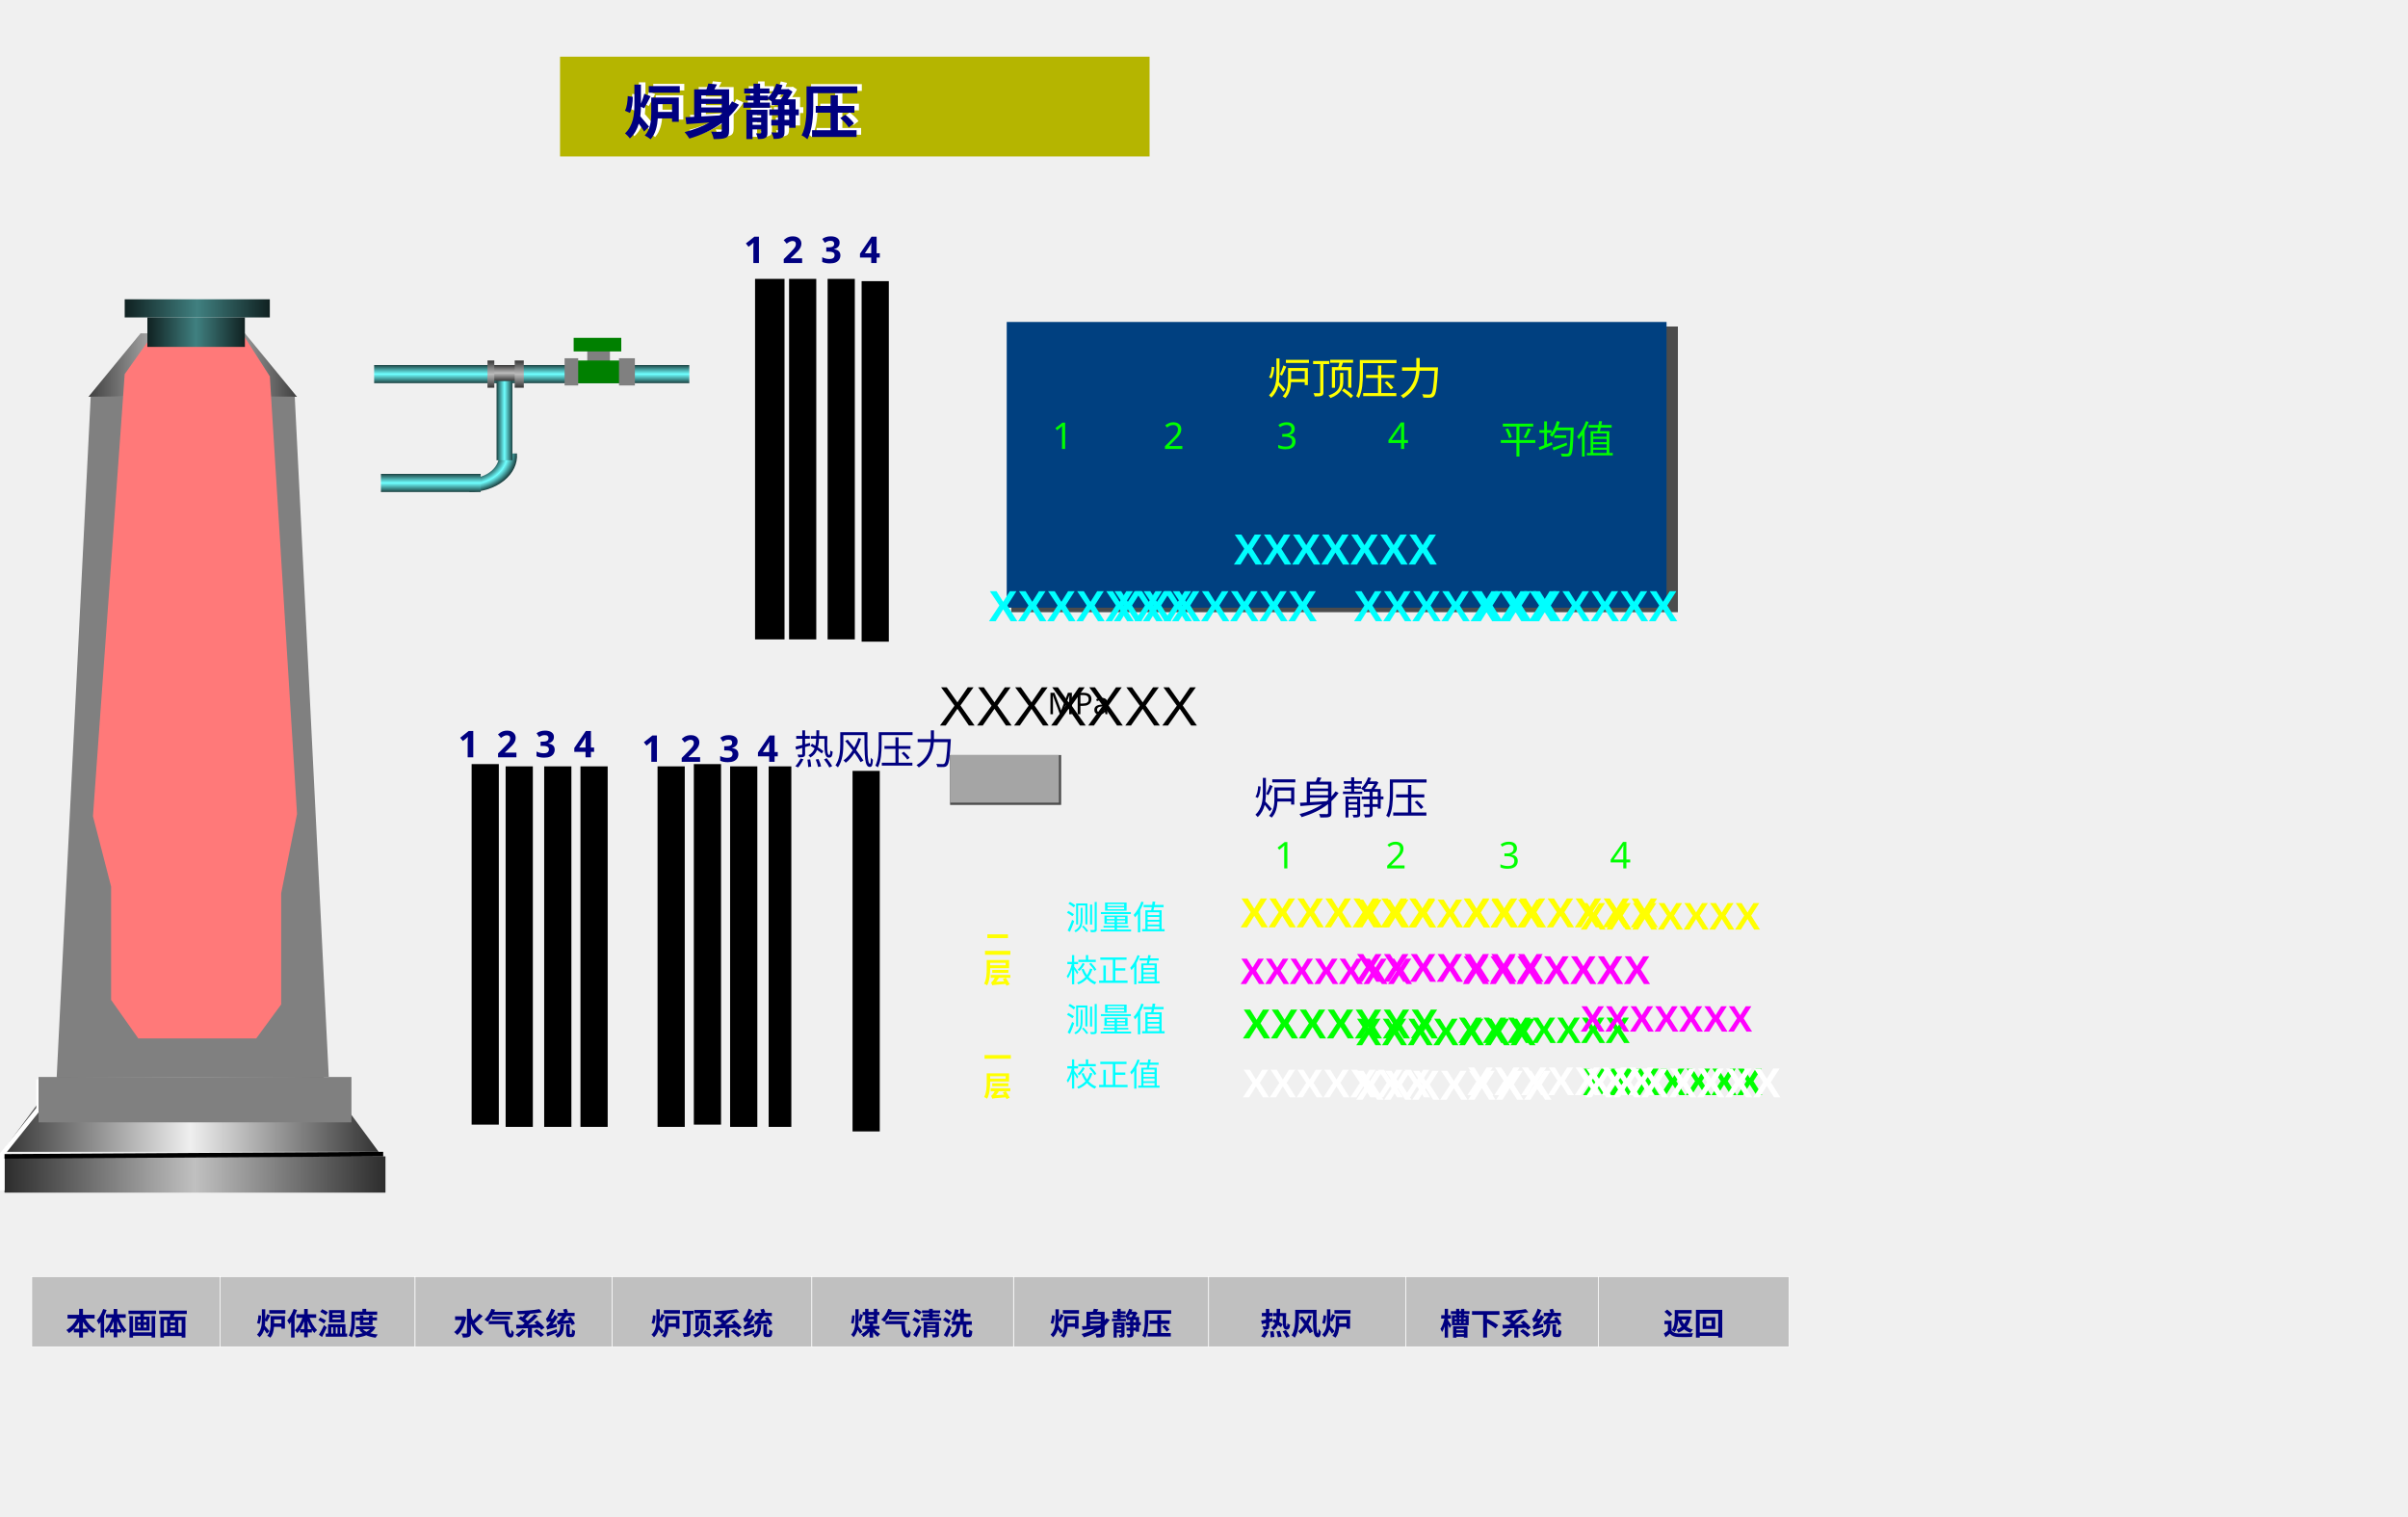
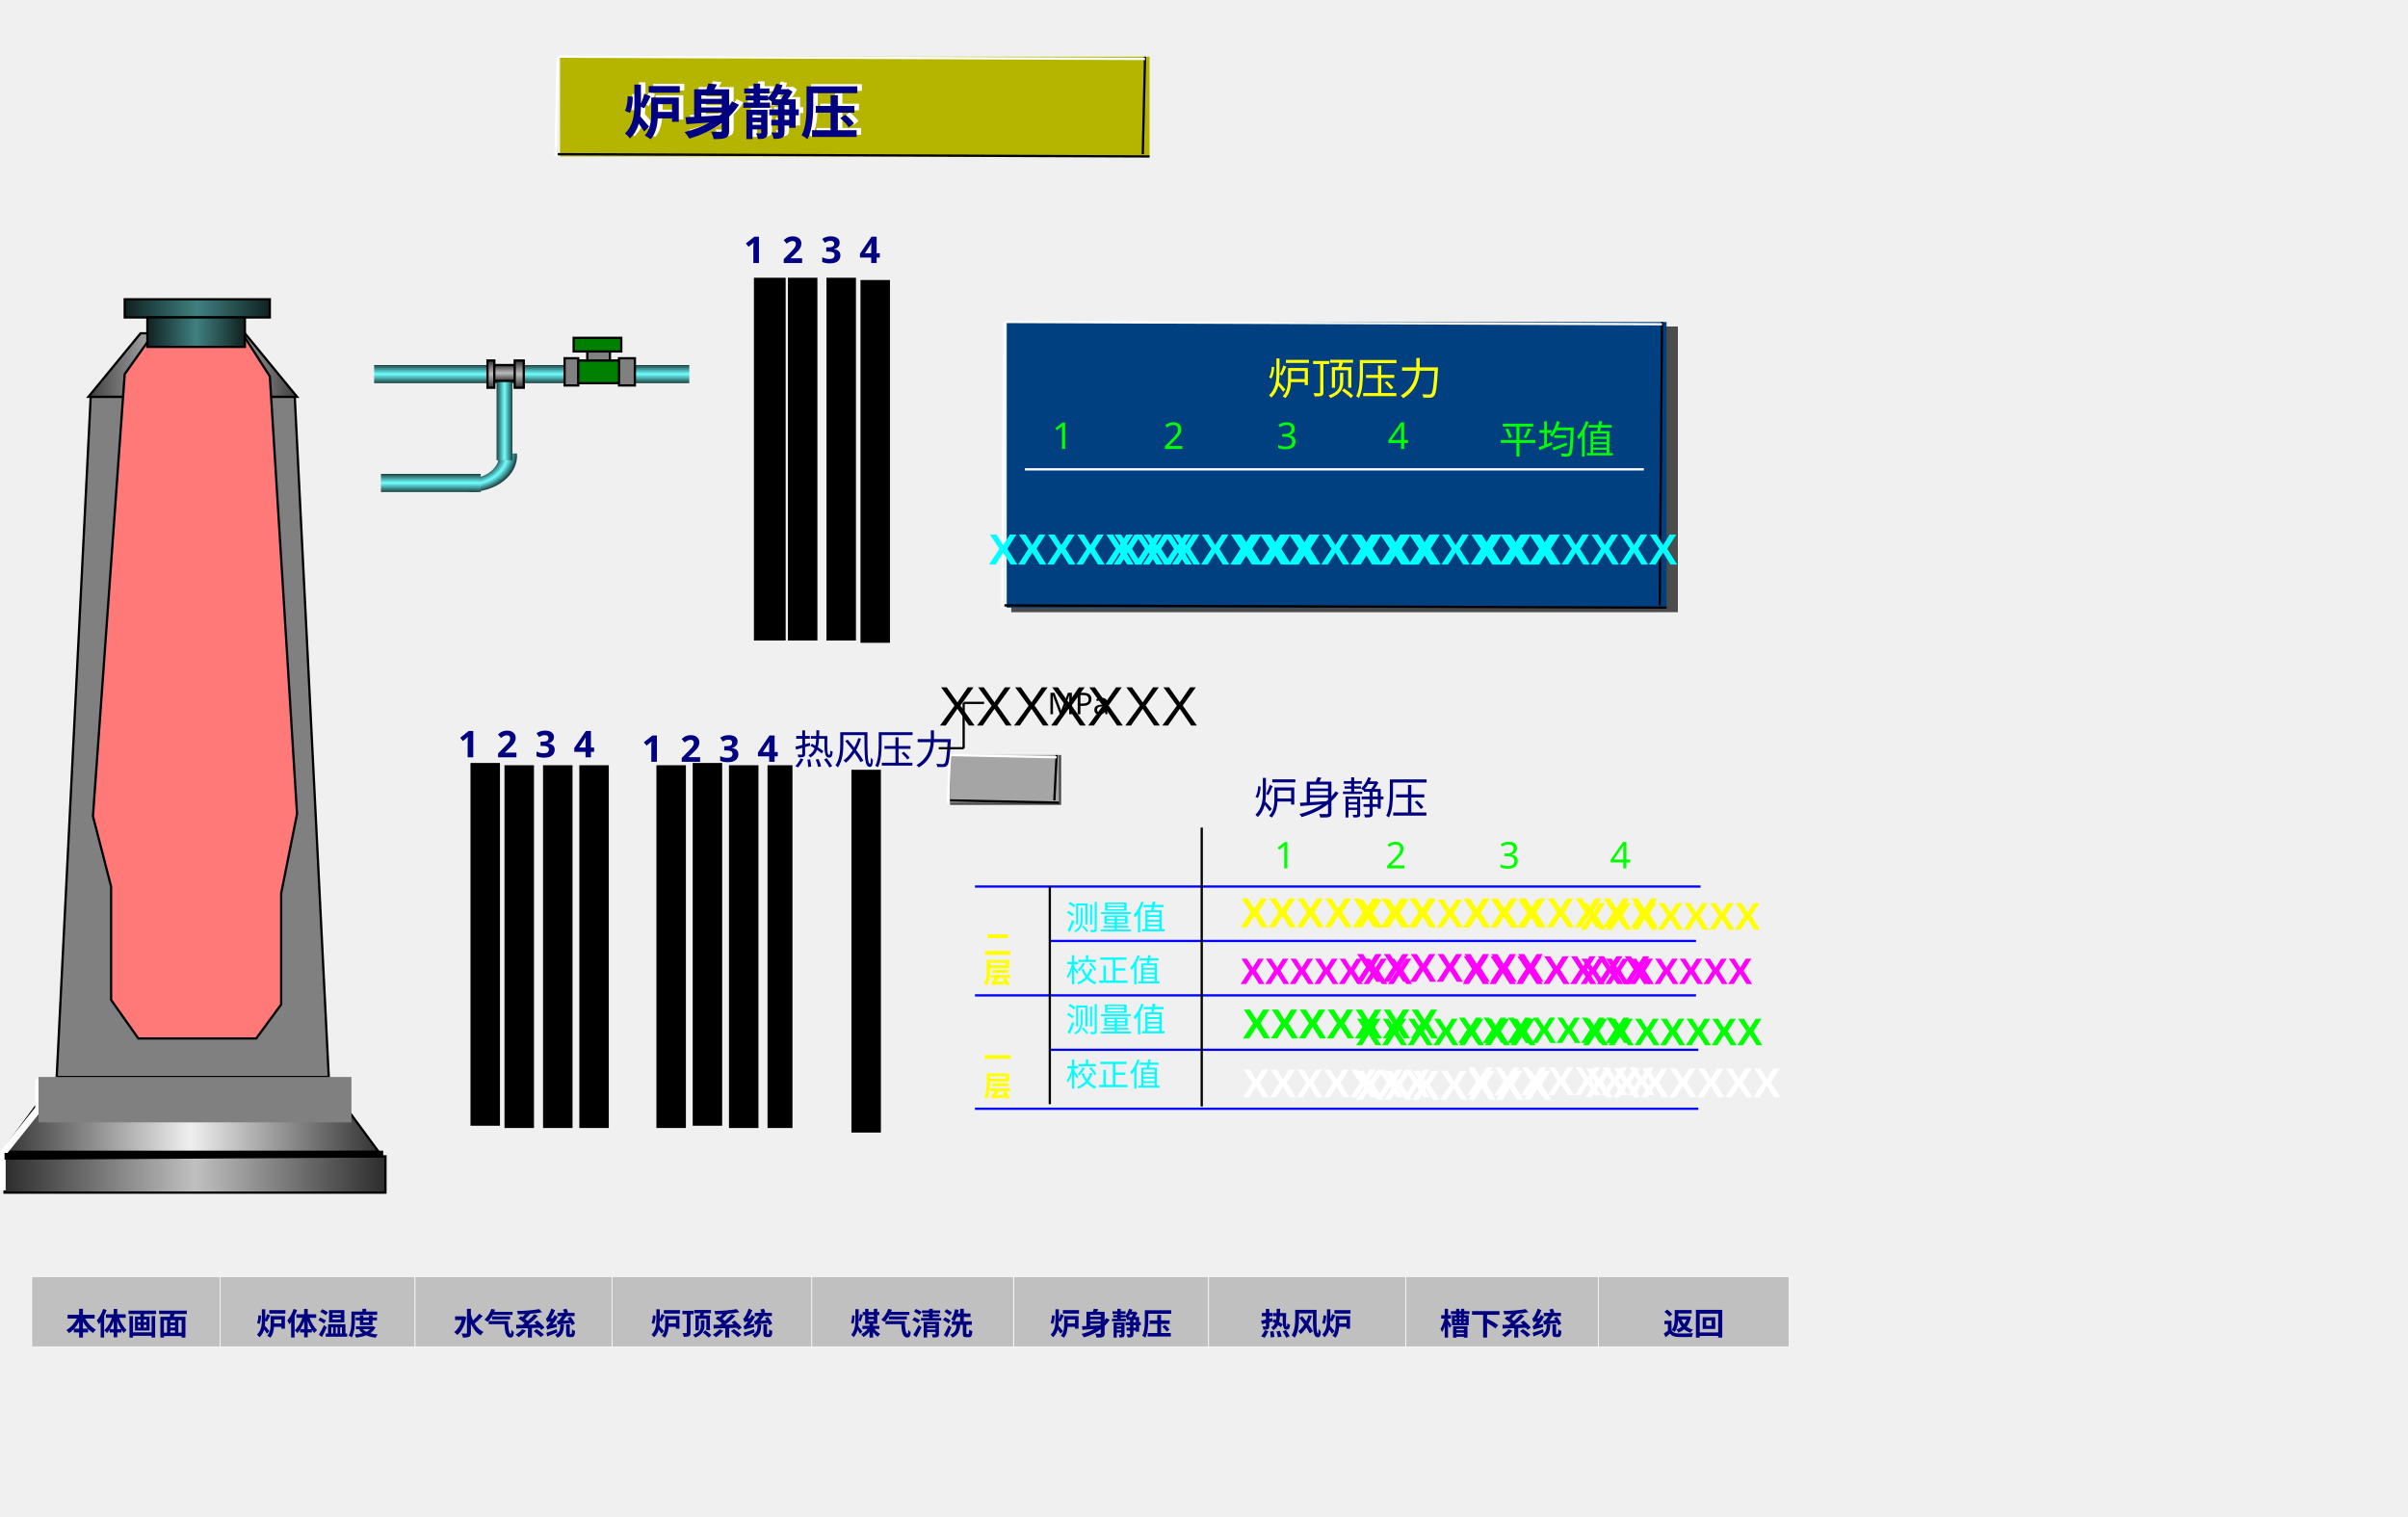
<svg xmlns="http://www.w3.org/2000/svg" xmlns:xlink="http://www.w3.org/1999/xlink" version="1.1" style="background-color:#7DB6C1" width="1062" height="669" viewbox="0 0 1062 669">
  <defs>
    <radialGradient cx="0%" cy="0%" fx="0%" fy="0%" r="100%" id="rpgradient1">
      <stop offset="0.6" stop-color="#1C4242" stop-opacity="1" />
      <stop offset="0.8" stop-color="#6FFFFF" stop-opacity="1" />
      <stop offset="1" stop-color="#1C4242" stop-opacity="1" />
    </radialGradient>
    <radialGradient cx="100%" cy="100%" fx="100%" fy="100%" r="100%" id="rpgradient5_0">
      <stop offset="0.6" stop-color="#424242" stop-opacity="1" />
      <stop offset="0.8" stop-color="#FFFFFF" stop-opacity="1" />
      <stop offset="1" stop-color="#424242" stop-opacity="1" />
    </radialGradient>
    <linearGradient x1="0%" y1="50%" x2="100%" y2="50%" id="lgradient5_1">
      <stop offset="0" stop-color="#333333" stop-opacity="1" />
      <stop offset="0.5" stop-color="#EFEFEF" stop-opacity="1" />
      <stop offset="1" stop-color="#333333" stop-opacity="1" />
    </linearGradient>
    <linearGradient x1="0%" y1="50%" x2="100%" y2="50%" id="lgradient5_3">
      <stop offset="0" stop-color="#404040" stop-opacity="1" />
      <stop offset="0.5" stop-color="#EAEAEA" stop-opacity="1" />
      <stop offset="1" stop-color="#404040" stop-opacity="1" />
    </linearGradient>
    <linearGradient x1="0%" y1="50%" x2="100%" y2="50%" id="lgradient5_4">
      <stop offset="0" stop-color="#2D2D2D" stop-opacity="1" />
      <stop offset="0.5" stop-color="#C0C0C0" stop-opacity="1" />
      <stop offset="1" stop-color="#2D2D2D" stop-opacity="1" />
    </linearGradient>
    <linearGradient x1="0%" y1="50%" x2="100%" y2="50%" id="lgradient5_5">
      <stop offset="0" stop-color="#102121" stop-opacity="1" />
      <stop offset="0.5" stop-color="#408080" stop-opacity="1" />
      <stop offset="1" stop-color="#102121" stop-opacity="1" />
    </linearGradient>
    <linearGradient x1="0%" y1="50%" x2="100%" y2="50%" id="lgradient5_7">
      <stop offset="0" stop-color="#102121" stop-opacity="1" />
      <stop offset="0.5" stop-color="#408080" stop-opacity="1" />
      <stop offset="1" stop-color="#102121" stop-opacity="1" />
    </linearGradient>
    <linearGradient x1="50%" y1="0%" x2="50%" y2="100%" id="lgradient60">
      <stop offset="0" stop-color="#1C4242" stop-opacity="1" />
      <stop offset="0.5" stop-color="#6FFFFF" stop-opacity="1" />
      <stop offset="1" stop-color="#1C4242" stop-opacity="1" />
    </linearGradient>
    <linearGradient x1="0%" y1="50%" x2="100%" y2="50%" id="lgradient62">
      <stop offset="0" stop-color="#1C4242" stop-opacity="1" />
      <stop offset="0.5" stop-color="#6FFFFF" stop-opacity="1" />
      <stop offset="1" stop-color="#1C4242" stop-opacity="1" />
    </linearGradient>
    <linearGradient x1="50%" y1="0%" x2="50%" y2="100%" id="lgradient63">
      <stop offset="0" stop-color="#1C4242" stop-opacity="1" />
      <stop offset="0.5" stop-color="#6FFFFF" stop-opacity="1" />
      <stop offset="1" stop-color="#1C4242" stop-opacity="1" />
    </linearGradient>
    <linearGradient x1="50%" y1="0%" x2="50%" y2="100%" id="lgradient64_0">
      <stop offset="0" stop-color="#373737" stop-opacity="1" />
      <stop offset="0.5" stop-color="#BCBCBC" stop-opacity="1" />
      <stop offset="1" stop-color="#373737" stop-opacity="1" />
    </linearGradient>
    <linearGradient x1="50%" y1="0%" x2="50%" y2="100%" id="lgradient64_1">
      <stop offset="0" stop-color="#353535" stop-opacity="1" />
      <stop offset="0.5" stop-color="#BCBCBC" stop-opacity="1" />
      <stop offset="1" stop-color="#353535" stop-opacity="1" />
    </linearGradient>
    <linearGradient x1="50%" y1="0%" x2="50%" y2="100%" id="lgradient64_2">
      <stop offset="0" stop-color="#363636" stop-opacity="1" />
      <stop offset="0.5" stop-color="#BCBCBC" stop-opacity="1" />
      <stop offset="1" stop-color="#363636" stop-opacity="1" />
    </linearGradient>
  </defs>
-   <path shape-type="roundpipe" d="M 207,217 A 21,16 0 0,0 228,200 L 220,200 A 13,10 0 0,1 207,211 z" fill="url(#rpgradient1)" stroke-width="0" />
-   <g shape-type="group">
-     <rect shape-type="rectangle" x="247" y="25" width="260" height="44" fill="#B5B500" stroke-width="0" />
-     <line shape-type="limitline" x1="505" y1="25" x2="504" y2="68" fill="#B5B500" stroke="#000000" stroke-width="0" />
-     <line shape-type="limitline" x1="246" y1="68" x2="507" y2="69" fill="#B5B500" stroke="#000000" stroke-width="0" />
-     <line shape-type="limitline" x1="246" y1="25" x2="505" y2="26" fill="#B5B500" stroke="#FFFFFF" stroke-width="0" />
-     <line shape-type="limitline" x1="246" y1="25" x2="245" y2="69" fill="#B5B500" stroke="#FFFFFF" stroke-width="0" />
+   <path shape-type="roundpipe" d="M 207,217 A 21,16 0 0,0 228,200 L 220,200 A 13,10 0 0,1 207,211 z" fill="url(#rpgradient1)" stroke-width="1.00" />
+   <g shape-type="group">
+     <rect shape-type="rectangle" x="247" y="25" width="260" height="44" fill="#B5B500" stroke-width="1.00" />
+     <line shape-type="limitline" x1="505" y1="25" x2="504" y2="68" fill="#B5B500" stroke="#000000" stroke-width="1.00" />
+     <line shape-type="limitline" x1="246" y1="68" x2="507" y2="69" fill="#B5B500" stroke="#000000" stroke-width="1.00" />
+     <line shape-type="limitline" x1="246" y1="25" x2="505" y2="26" fill="#B5B500" stroke="#FFFFFF" stroke-width="1.00" />
+     <line shape-type="limitline" x1="246" y1="25" x2="245" y2="69" fill="#B5B500" stroke="#FFFFFF" stroke-width="1.00" />
  </g>
  <text font-family="楷体_GB2312" text-anchor="start" fill="#FFFFFF" shape-type="text" id="" font-size="26" font-weight="bold" x="277" y="58">炉身静压</text>
-   <rect shape-type="rectangle" x="446" y="144" width="294" height="126" fill="#4C4C4C" stroke-width="0" />
-   <g shape-type="group">
-     <path shape-type="roundpipe" d="M 52,471 A 26,26 0 0,0 26,498 L 36,498 A 16,16 0 0,1 52,481 z" fill="url(#rpgradient5_0)" stroke-width="0" />
-     <polygon shape-type="trapezium" points="167,508 1,508 29,470 139,470 167,508" fill="url(#lgradient5_1)" stroke="#000000" stroke-width="0" />
-     <polygon shape-type="trapezium" points="145,475 25,475 40,175 130,175 145,475" fill="#808080" stroke="#000000" stroke-width="0" />
-     <polygon shape-type="trapezium" points="131,175 39,175 62,147 108,147 131,175" fill="url(#lgradient5_3)" stroke="#000000" stroke-width="0" />
-     <rect shape-type="rectangle" x="2" y="510" width="168" height="16" fill="url(#lgradient5_4)" stroke="#000000" stroke-width="0" />
-     <rect shape-type="rectangle" x="55" y="132" width="64" height="8" fill="url(#lgradient5_5)" stroke="#000000" stroke-width="0" />
+   <rect shape-type="rectangle" x="446" y="144" width="294" height="126" fill="#4C4C4C" stroke-width="1.00" />
+   <g shape-type="group">
+     <path shape-type="roundpipe" d="M 52,471 A 26,26 0 0,0 26,498 L 36,498 A 16,16 0 0,1 52,481 z" fill="url(#rpgradient5_0)" stroke-width="1.00" />
+     <polygon shape-type="trapezium" points="167,508 1,508 29,470 139,470 167,508" fill="url(#lgradient5_1)" stroke="#000000" stroke-width="1.00" />
+     <polygon shape-type="trapezium" points="145,475 25,475 40,175 130,175 145,475" fill="#808080" stroke="#000000" stroke-width="1.00" />
+     <polygon shape-type="trapezium" points="131,175 39,175 62,147 108,147 131,175" fill="url(#lgradient5_3)" stroke="#000000" stroke-width="1.00" />
+     <rect shape-type="rectangle" x="2" y="510" width="168" height="16" fill="url(#lgradient5_4)" stroke="#000000" stroke-width="1.00" />
+     <rect shape-type="rectangle" x="55" y="132" width="64" height="8" fill="url(#lgradient5_5)" stroke="#000000" stroke-width="1.00" />
    <g shape-type="group">
-       <polygon shape-type="polygon" points="102,141 103,141 119,166 131,359 124,394 124,443 113,458 61,458 49,441 49,391 41,360 55,165 72,141" fill="#FF7979" stroke="#000000" stroke-width="0" />
-     </g>
-     <rect shape-type="rectangle" x="65" y="140" width="43" height="13" fill="url(#lgradient5_7)" stroke="#000000" stroke-width="0" />
-     <polyline shape-type="polyline" points="17,476 17,476 17,489 1,509 1,509 1,525" fill="none" stroke="#FFFFFF" stroke-width="2" />
-     <rect shape-type="rectangle" x="17" y="475" width="138" height="20" fill="#808080" stroke-width="0" />
-     <line shape-type="limitline" x1="169" y1="509" x2="2" y2="510" fill="#00FFFF" stroke="#000000" stroke-width="2" />
-   </g>
-   <g shape-type="group">
-     <rect shape-type="rectangle" x="419" y="333" width="49" height="22" fill="#4C4C4C" stroke-width="0" />
+       <polygon shape-type="polygon" points="102,141 103,141 119,166 131,359 124,394 124,443 113,458 61,458 49,441 49,391 41,360 55,165 72,141" fill="#FF7979" stroke="#000000" stroke-width="1.00" />
+     </g>
+     <rect shape-type="rectangle" x="65" y="140" width="43" height="13" fill="url(#lgradient5_7)" stroke="#000000" stroke-width="1.00" />
+     <polyline shape-type="polyline" points="17,476 17,476 17,489 1,509 1,509 1,525" fill="none" stroke="#FFFFFF" stroke-width="3.00" />
+     <rect shape-type="rectangle" x="17" y="475" width="138" height="20" fill="#808080" stroke-width="1.00" />
+     <line shape-type="limitline" x1="169" y1="509" x2="2" y2="510" fill="#00FFFF" stroke="#000000" stroke-width="3.00" />
+   </g>
+   <g shape-type="group">
+     <rect shape-type="rectangle" x="419" y="333" width="49" height="22" fill="#4C4C4C" stroke-width="1.00" />
    <g shape-type="group">
-       <rect shape-type="rectangle" x="419" y="333" width="48" height="21" fill="#A5A5A5" stroke-width="0" />
-       <line shape-type="limitline" x1="466" y1="333" x2="465" y2="353" fill="#A5A5A5" stroke="#000000" stroke-width="0" />
-       <line shape-type="limitline" x1="419" y1="353" x2="467" y2="354" fill="#A5A5A5" stroke="#000000" stroke-width="0" />
-       <line shape-type="limitline" x1="419" y1="333" x2="466" y2="334" fill="#A5A5A5" stroke="#FFFFFF" stroke-width="0" />
-       <line shape-type="limitline" x1="419" y1="333" x2="418" y2="354" fill="#A5A5A5" stroke="#FFFFFF" stroke-width="0" />
+       <rect shape-type="rectangle" x="419" y="333" width="48" height="21" fill="#A5A5A5" stroke-width="1.00" />
+       <line shape-type="limitline" x1="466" y1="333" x2="465" y2="353" fill="#A5A5A5" stroke="#000000" stroke-width="1.00" />
+       <line shape-type="limitline" x1="419" y1="353" x2="467" y2="354" fill="#A5A5A5" stroke="#000000" stroke-width="1.00" />
+       <line shape-type="limitline" x1="419" y1="333" x2="466" y2="334" fill="#A5A5A5" stroke="#FFFFFF" stroke-width="1.00" />
+       <line shape-type="limitline" x1="419" y1="333" x2="418" y2="354" fill="#A5A5A5" stroke="#FFFFFF" stroke-width="1.00" />
    </g>
  </g>
  <text font-family="宋体" text-anchor="start" fill="#000080" shape-type="text" id="" font-size="19.25" x="553" y="359">炉身静压</text>
-   <line shape-type="limitline" x1="430" y1="391" x2="750" y2="391" fill="#00FFFF" stroke="#0000FF" stroke-width="0" />
-   <line shape-type="limitline" x1="463" y1="415" x2="748" y2="415" fill="#00FFFF" stroke="#0000FF" stroke-width="0" />
-   <line shape-type="limitline" x1="430" y1="439" x2="748" y2="439" fill="#00FFFF" stroke="#0000FF" stroke-width="0" />
-   <line shape-type="limitline" x1="463" y1="463" x2="749" y2="463" fill="#00FFFF" stroke="#0000FF" stroke-width="0" />
-   <line shape-type="limitline" x1="430" y1="489" x2="749" y2="489" fill="#00FFFF" stroke="#0000FF" stroke-width="0" />
-   <line shape-type="limitline" x1="530" y1="488" x2="530" y2="365" fill="#00FFFF" stroke="#000000" stroke-width="0" />
-   <line shape-type="limitline" x1="463" y1="487" x2="463" y2="391" fill="#00FFFF" stroke="#000000" stroke-width="0" />
+   <line shape-type="limitline" x1="430" y1="391" x2="750" y2="391" fill="#00FFFF" stroke="#0000FF" stroke-width="1.00" />
+   <line shape-type="limitline" x1="463" y1="415" x2="748" y2="415" fill="#00FFFF" stroke="#0000FF" stroke-width="1.00" />
+   <line shape-type="limitline" x1="430" y1="439" x2="748" y2="439" fill="#00FFFF" stroke="#0000FF" stroke-width="1.00" />
+   <line shape-type="limitline" x1="463" y1="463" x2="749" y2="463" fill="#00FFFF" stroke="#0000FF" stroke-width="1.00" />
+   <line shape-type="limitline" x1="430" y1="489" x2="749" y2="489" fill="#00FFFF" stroke="#0000FF" stroke-width="1.00" />
+   <line shape-type="limitline" x1="530" y1="488" x2="530" y2="365" fill="#00FFFF" stroke="#000000" stroke-width="1.00" />
+   <line shape-type="limitline" x1="463" y1="487" x2="463" y2="391" fill="#00FFFF" stroke="#000000" stroke-width="1.00" />
  <text font-family="宋体" text-anchor="start" fill="#FFFF00" shape-type="text" id="" font-size="12.5" font-weight="bold" writing-mode="tb" glyph-orientation-vertical="0" x="440" y="410">二层</text>
  <text font-family="宋体" text-anchor="start" fill="#FFFF00" shape-type="text" id="" font-size="12.5" font-weight="bold" writing-mode="tb" glyph-orientation-vertical="0" x="440" y="460">一层</text>
  <text font-family="宋体" text-anchor="start" fill="#00FFFF" shape-type="text" id="" font-size="14.75" x="470" y="410">测量值</text>
  <text font-family="宋体" text-anchor="start" fill="#00FFFF" shape-type="text" id="" font-size="14" x="470" y="433">校正值</text>
  <text font-family="宋体" text-anchor="start" fill="#00FFFF" shape-type="text" id="" font-size="14.75" x="470" y="455">测量值</text>
  <text font-family="宋体" text-anchor="start" fill="#00FFFF" shape-type="text" id="" font-size="14" x="470" y="479">校正值</text>
  <text font-family="宋体" text-anchor="start" fill="#00FF00" shape-type="text" id="" font-size="16.25" x="562" y="383">1</text>
  <text font-family="宋体" text-anchor="start" fill="#00FF00" shape-type="text" id="" font-size="16.25" x="611" y="383">2</text>
  <text font-family="宋体" text-anchor="start" fill="#00FF00" shape-type="text" id="" font-size="16.25" x="661" y="383">3</text>
  <text font-family="宋体" text-anchor="start" fill="#00FF00" shape-type="text" id="" font-size="16.25" x="710" y="383">4</text>
-   <line shape-type="limitline" x1="312" y1="273" x2="312" y2="273" fill="#00FFFF" stroke="#000000" stroke-width="0" />
-   <rect shape-type="rectangle" x="208" y="337" width="12" height="159" stroke="#000000" stroke-width="0" />
-   <rect shape-type="rectangle" x="223" y="338" width="12" height="159" stroke="#000000" stroke-width="0" />
-   <rect shape-type="rectangle" x="240" y="338" width="12" height="159" stroke="#000000" stroke-width="0" />
-   <rect shape-type="rectangle" x="256" y="338" width="12" height="159" stroke="#000000" stroke-width="0" />
-   <rect shape-type="rectangle" x="376" y="340" width="12" height="159" stroke="#000000" stroke-width="0" />
-   <rect shape-type="rectangle" x="306" y="337" width="12" height="159" stroke="#000000" stroke-width="0" />
-   <rect shape-type="rectangle" x="322" y="338" width="12" height="159" stroke="#000000" stroke-width="0" />
-   <rect shape-type="rectangle" x="339" y="338" width="10" height="159" stroke="#000000" stroke-width="0" />
+   <line shape-type="limitline" x1="312" y1="273" x2="312" y2="273" fill="#00FFFF" stroke="#000000" stroke-width="1.00" />
+   <rect shape-type="rectangle" x="208" y="337" width="12" height="159" stroke="#000000" stroke-width="1.00" />
+   <rect shape-type="rectangle" x="223" y="338" width="12" height="159" stroke="#000000" stroke-width="1.00" />
+   <rect shape-type="rectangle" x="240" y="338" width="12" height="159" stroke="#000000" stroke-width="1.00" />
+   <rect shape-type="rectangle" x="256" y="338" width="12" height="159" stroke="#000000" stroke-width="1.00" />
+   <rect shape-type="rectangle" x="376" y="340" width="12" height="159" stroke="#000000" stroke-width="1.00" />
+   <rect shape-type="rectangle" x="306" y="337" width="12" height="159" stroke="#000000" stroke-width="1.00" />
+   <rect shape-type="rectangle" x="322" y="338" width="12" height="159" stroke="#000000" stroke-width="1.00" />
+   <rect shape-type="rectangle" x="339" y="338" width="10" height="159" stroke="#000000" stroke-width="1.00" />
  <text font-family="宋体" text-anchor="start" fill="#000080" shape-type="text" id="" font-size="16.25" font-weight="bold" x="202" y="334">1</text>
  <text font-family="宋体" text-anchor="start" fill="#000080" shape-type="text" id="" font-size="16.25" font-weight="bold" x="219" y="334">2</text>
  <text font-family="宋体" text-anchor="start" fill="#000080" shape-type="text" id="" font-size="16.25" font-weight="bold" x="236" y="334">3</text>
  <text font-family="宋体" text-anchor="start" fill="#000080" shape-type="text" id="" font-size="16.25" font-weight="bold" x="253" y="334">4</text>
  <text font-family="宋体" text-anchor="start" fill="#000080" shape-type="text" id="" font-size="16.25" font-weight="bold" x="283" y="336">1</text>
  <text font-family="宋体" text-anchor="start" fill="#000080" shape-type="text" id="" font-size="16.25" font-weight="bold" x="300" y="336">2</text>
  <text font-family="宋体" text-anchor="start" fill="#000080" shape-type="text" id="" font-size="16.25" font-weight="bold" x="317" y="336">3</text>
  <text font-family="宋体" text-anchor="start" fill="#000080" shape-type="text" id="" font-size="16.25" font-weight="bold" x="334" y="336">4</text>
-   <rect shape-type="rectangle" x="333" y="123" width="13" height="159" stroke="#000000" stroke-width="0" />
-   <rect shape-type="rectangle" x="348" y="123" width="12" height="159" stroke="#000000" stroke-width="0" />
-   <rect shape-type="rectangle" x="365" y="123" width="12" height="159" stroke="#000000" stroke-width="0" />
-   <rect shape-type="rectangle" x="380" y="124" width="12" height="159" stroke="#000000" stroke-width="0" />
+   <rect shape-type="rectangle" x="333" y="123" width="13" height="159" stroke="#000000" stroke-width="1.00" />
+   <rect shape-type="rectangle" x="348" y="123" width="12" height="159" stroke="#000000" stroke-width="1.00" />
+   <rect shape-type="rectangle" x="365" y="123" width="12" height="159" stroke="#000000" stroke-width="1.00" />
+   <rect shape-type="rectangle" x="380" y="124" width="12" height="159" stroke="#000000" stroke-width="1.00" />
  <text font-family="宋体" text-anchor="start" fill="#000080" shape-type="text" id="" font-size="16.25" font-weight="bold" x="328" y="116">1</text>
  <text font-family="宋体" text-anchor="start" fill="#000080" shape-type="text" id="" font-size="16.25" font-weight="bold" x="345" y="116">2</text>
  <text font-family="宋体" text-anchor="start" fill="#000080" shape-type="text" id="" font-size="16.25" font-weight="bold" x="362" y="116">3</text>
  <text font-family="宋体" text-anchor="start" fill="#000080" shape-type="text" id="" font-size="16.25" font-weight="bold" x="379" y="116">4</text>
  <g shape-type="group">
-     <rect shape-type="rectangle" x="444" y="142" width="291" height="126" fill="#004080" stroke-width="0" />
-     <line shape-type="limitline" x1="733" y1="142" x2="732" y2="267" fill="#004080" stroke="#000000" stroke-width="0" />
-     <line shape-type="limitline" x1="443" y1="267" x2="735" y2="268" fill="#004080" stroke="#000000" stroke-width="0" />
-     <line shape-type="limitline" x1="443" y1="142" x2="733" y2="143" fill="#004080" stroke="#FFFFFF" stroke-width="0" />
-     <line shape-type="limitline" x1="443" y1="142" x2="442" y2="268" fill="#004080" stroke="#FFFFFF" stroke-width="0" />
+     <rect shape-type="rectangle" x="444" y="142" width="291" height="126" fill="#004080" stroke-width="1.00" />
+     <line shape-type="limitline" x1="733" y1="142" x2="732" y2="267" fill="#004080" stroke="#000000" stroke-width="1.00" />
+     <line shape-type="limitline" x1="443" y1="267" x2="735" y2="268" fill="#004080" stroke="#000000" stroke-width="1.00" />
+     <line shape-type="limitline" x1="443" y1="142" x2="733" y2="143" fill="#004080" stroke="#FFFFFF" stroke-width="1.00" />
+     <line shape-type="limitline" x1="443" y1="142" x2="442" y2="268" fill="#004080" stroke="#FFFFFF" stroke-width="1.00" />
  </g>
  <text font-family="宋体" text-anchor="start" fill="#FFFF00" shape-type="text" id="" font-size="19.25" x="559" y="174">炉顶压力</text>
  <text font-family="宋体" text-anchor="start" fill="#00FF00" shape-type="text" id="" font-size="16.25" x="464" y="198">1</text>
  <text font-family="宋体" text-anchor="start" fill="#00FF00" shape-type="text" id="" font-size="16.25" x="513" y="198">2</text>
  <text font-family="宋体" text-anchor="start" fill="#00FF00" shape-type="text" id="" font-size="16.25" x="563" y="198">3</text>
  <text font-family="宋体" text-anchor="start" fill="#00FF00" shape-type="text" id="" font-size="16.25" x="612" y="198">4</text>
  <text font-family="宋体" text-anchor="start" fill="#00FF00" shape-type="text" id="" font-size="17" x="661" y="200">平均值</text>
-   <line shape-type="limitline" x1="725" y1="207" x2="452" y2="207" fill="#00FFFF" stroke="#FFFFFF" stroke-width="0" />
+   <line shape-type="limitline" x1="725" y1="207" x2="452" y2="207" fill="#00FFFF" stroke="#FFFFFF" stroke-width="1.00" />
  <text font-family="宋体" text-anchor="start" fill="#000080" shape-type="text" id="" font-size="17.75" x="350" y="337">热风压力</text>
  <text font-family="楷体_GB2312" text-anchor="start" fill="#000080" shape-type="text" id="" font-size="26" font-weight="bold" x="275" y="59">炉身静压</text>
-   <rect shape-type="rectangle" x="165" y="161" width="139" height="8" fill="url(#lgradient60)" stroke-width="0" />
-   <g shape-type="group">
-     <rect shape-type="rectangle" x="259" y="151" width="10" height="10" fill="#808080" stroke="#000000" stroke-width="0" />
-     <rect shape-type="rectangle" x="253" y="149" width="21" height="6" fill="#008000" stroke="#000000" stroke-width="0" />
-     <rect shape-type="rectangle" x="251" y="159" width="23" height="10" fill="#008000" stroke="#000000" stroke-width="0" />
-     <rect shape-type="rectangle" x="273" y="158" width="7" height="12" fill="#808080" stroke="#000000" stroke-width="0" />
-     <rect shape-type="rectangle" x="249" y="158" width="6" height="12" fill="#808080" stroke="#000000" stroke-width="0" />
-   </g>
-   <rect shape-type="rectangle" x="219" y="168" width="7" height="35" fill="url(#lgradient62)" stroke-width="0" />
-   <rect shape-type="rectangle" x="168" y="209" width="44" height="8" fill="url(#lgradient63)" stroke-width="0" />
-   <g shape-type="group">
-     <rect shape-type="rectangle" x="217" y="161" width="11" height="7" fill="url(#lgradient64_0)" stroke="#000000" stroke-width="0" />
-     <rect shape-type="rectangle" x="227" y="159" width="4" height="12" fill="url(#lgradient64_1)" stroke="#000000" stroke-width="0" />
-     <rect shape-type="rectangle" x="215" y="159" width="3" height="12" fill="url(#lgradient64_2)" stroke="#000000" stroke-width="0" />
-   </g>
-   <rect shape-type="rectangle" x="290" y="338" width="12" height="159" stroke="#000000" stroke-width="0" />
-   <text font-family="Arial" text-anchor="start" fill="#00FFFF" shape-type="realdata" id="GT_LT14PI400133" font-size="19.25" font-weight="bold" x="436" y="274">XXXXXXX</text>
-   <text font-family="Arial" text-anchor="start" fill="#00FFFF" shape-type="realdata" id="GT_LT14PI400135" font-size="19.25" font-weight="bold" x="491" y="274">XXXXXXX</text>
+   <rect shape-type="rectangle" x="165" y="161" width="139" height="8" fill="url(#lgradient60)" stroke-width="1.00" />
+   <g shape-type="group">
+     <rect shape-type="rectangle" x="259" y="151" width="10" height="10" fill="#808080" stroke="#000000" stroke-width="1.00" />
+     <rect shape-type="rectangle" x="253" y="149" width="21" height="6" fill="#008000" stroke="#000000" stroke-width="1.00" />
+     <rect shape-type="rectangle" x="251" y="159" width="23" height="10" fill="#008000" stroke="#000000" stroke-width="1.00" />
+     <rect shape-type="rectangle" x="273" y="158" width="7" height="12" fill="#808080" stroke="#000000" stroke-width="1.00" />
+     <rect shape-type="rectangle" x="249" y="158" width="6" height="12" fill="#808080" stroke="#000000" stroke-width="1.00" />
+   </g>
+   <rect shape-type="rectangle" x="219" y="168" width="7" height="35" fill="url(#lgradient62)" stroke-width="1.00" />
+   <rect shape-type="rectangle" x="168" y="209" width="44" height="8" fill="url(#lgradient63)" stroke-width="1.00" />
+   <g shape-type="group">
+     <rect shape-type="rectangle" x="217" y="161" width="11" height="7" fill="url(#lgradient64_0)" stroke="#000000" stroke-width="1.00" />
+     <rect shape-type="rectangle" x="227" y="159" width="4" height="12" fill="url(#lgradient64_1)" stroke="#000000" stroke-width="1.00" />
+     <rect shape-type="rectangle" x="215" y="159" width="3" height="12" fill="url(#lgradient64_2)" stroke="#000000" stroke-width="1.00" />
+   </g>
+   <rect shape-type="rectangle" x="290" y="338" width="12" height="159" stroke="#000000" stroke-width="1.00" />
+   <text font-family="Arial" text-anchor="start" fill="#00FFFF" shape-type="realdata" id="GT_LT14PI400133" font-size="19.25" font-weight="bold" x="436" y="249">XXXXXXX</text>
+   <text font-family="Arial" text-anchor="start" fill="#00FFFF" shape-type="realdata" id="GT_LT14PI400135" font-size="19.25" font-weight="bold" x="491" y="249">XXXXXXX</text>
  <text font-family="Arial" text-anchor="start" fill="#00FFFF" shape-type="realdata" id="GT_LT14PI400137" font-size="19.25" font-weight="bold" x="544" y="249">XXXXXXX</text>
-   <text font-family="Arial" text-anchor="start" fill="#00FFFF" shape-type="realdata" id="GT_LT14PI400139" font-size="19.25" font-weight="bold" x="597" y="274">XXXXXXX</text>
-   <text font-family="Arial" text-anchor="start" fill="#00FFFF" shape-type="realdata" id="GT_LT14PI400181" font-size="19.25" font-weight="bold" x="650" y="274">XXXXXXX</text>
+   <text font-family="Arial" text-anchor="start" fill="#00FFFF" shape-type="realdata" id="GT_LT14PI400139" font-size="19.25" font-weight="bold" x="597" y="249">XXXXXXX</text>
+   <text font-family="Arial" text-anchor="start" fill="#00FFFF" shape-type="realdata" id="GT_LT14PI400181" font-size="19.25" font-weight="bold" x="650" y="249">XXXXXXX</text>
  <text font-family="Arial" text-anchor="start" fill="#00FF00" shape-type="realdata" id="GT_LT14PI400101" font-size="18.5" font-weight="bold" x="548" y="458">XXXXXXX</text>
  <text font-family="Arial" text-anchor="start" fill="#00FF00" shape-type="realdata" id="GT_LT14PI400103" font-size="17" font-weight="bold" x="598" y="461">XXXXXXX</text>
  <text font-family="Arial" text-anchor="start" fill="#00FF00" shape-type="realdata" id="GT_LT14PI400105" font-size="16.25" font-weight="bold" x="643" y="460">XXXXXXX</text>
-   <text font-family="Arial" text-anchor="start" fill="#00FF00" shape-type="realdata" id="GT_LT14PI400107" font-size="17" font-weight="bold" x="698" y="483">XXXXXXX</text>
+   <text font-family="Arial" text-anchor="start" fill="#00FF00" shape-type="realdata" id="GT_LT14PI400107" font-size="17" font-weight="bold" x="698" y="461">XXXXXXX</text>
  <text font-family="Arial" text-anchor="start" fill="#FFFF00" shape-type="realdata" id="GT_LT14PI400109" font-size="18.5" font-weight="bold" x="547" y="409">XXXXXXX</text>
  <text font-family="Arial" text-anchor="start" fill="#FFFF00" shape-type="realdata" id="GT_LT14PI400111" font-size="17.75" font-weight="bold" x="598" y="409">XXXXXXX</text>
  <text font-family="Arial" text-anchor="start" fill="#FFFF00" shape-type="realdata" id="GT_LT14PI400113" font-size="18.5" font-weight="bold" x="645" y="409">XXXXXXX</text>
  <text font-family="Arial" text-anchor="start" fill="#FFFF00" shape-type="realdata" id="GT_LT14PI400115" font-size="17" font-weight="bold" x="697" y="410">XXXXXXX</text>
  <text font-family="Arial" text-anchor="start" fill="#FFFFFF" shape-type="realdata" id="GT_LT14PI400255" font-size="17.75" font-weight="bold" x="548" y="484">XXXXXXX</text>
  <text font-family="Arial" text-anchor="start" fill="#FFFFFF" shape-type="realdata" id="GT_LT14PI400257" font-size="18.5" font-weight="bold" x="598" y="485">XXXXXXX</text>
  <text font-family="Arial" text-anchor="start" fill="#FFFFFF" shape-type="realdata" id="GT_LT14PI400259" font-size="17.75" font-weight="bold" x="647" y="483">XXXXXXX</text>
  <text font-family="Arial" text-anchor="start" fill="#FFFFFF" shape-type="realdata" id="GT_LT14PI400261" font-size="18.5" font-weight="bold" x="699" y="484">XXXXXXX</text>
  <text font-family="Arial" text-anchor="start" fill="#FF00FF" shape-type="realdata" id="GT_LT14PI400263" font-size="16.25" font-weight="bold" x="547" y="434">XXXXXXX</text>
  <text font-family="Arial" text-anchor="start" fill="#FF00FF" shape-type="realdata" id="GT_LT14PI400265" font-size="17.75" font-weight="bold" x="598" y="433">XXXXXXX</text>
  <text font-family="Arial" text-anchor="start" fill="#FF00FF" shape-type="realdata" id="GT_LT14PI400267" font-size="17.75" font-weight="bold" x="645" y="434">XXXXXXX</text>
-   <text font-family="Arial" text-anchor="start" fill="#FF00FF" shape-type="realdata" id="GT_LT14PI400269" font-size="16.25" font-weight="bold" x="697" y="455">XXXXXXX</text>
+   <text font-family="Arial" text-anchor="start" fill="#FF00FF" shape-type="realdata" id="GT_LT14PI400269" font-size="16.25" font-weight="bold" x="697" y="434">XXXXXXX</text>
  <text font-family="Arial" text-anchor="start" fill="#000000" shape-type="realdata" id="GT_LT14PI400383" font-size="24.5" x="414" y="320">XXXXXXX</text>
-   <line shape-type="limitline" x1="425" y1="330" x2="414" y2="330" fill="#00FFFF" stroke="#000000" stroke-width="0" />
-   <line shape-type="limitline" x1="425" y1="310" x2="425" y2="330" fill="#00FFFF" stroke="#000000" stroke-width="0" />
-   <line shape-type="limitline" x1="434" y1="310" x2="425" y2="310" fill="#00FFFF" stroke="#000000" stroke-width="0" />
+   <line shape-type="limitline" x1="425" y1="330" x2="414" y2="330" fill="#00FFFF" stroke="#000000" stroke-width="1.00" />
+   <line shape-type="limitline" x1="425" y1="310" x2="425" y2="330" fill="#00FFFF" stroke="#000000" stroke-width="1.00" />
+   <line shape-type="limitline" x1="434" y1="310" x2="425" y2="310" fill="#00FFFF" stroke="#000000" stroke-width="1.00" />
  <text font-family="宋体" text-anchor="start" fill="#000000" shape-type="text" id="" font-size="13.25" x="462" y="315">MPa</text>
-   <a xlink:href="LTGRH107">
+   <a xlink:href="LTGRH107.svg">
    <g shape-type="button">
      <rect fill="#C0C0C0" stroke-width="0.3" stroke="#FFFFFF" x="533" y="563" width="87" height="31" shape-type="buttonrect" />
      <text font-family="宋体" text-anchor="middle" dominant-baseline="middle" fill="#000080" font-size="13.5" font-weight="bold" x="576" y="584" shape-type="buttontext">热风炉</text>
    </g>
  </a>
-   <a xlink:href="LTGRH106">
+   <a xlink:href="LTGRH106.svg">
    <g shape-type="button">
      <rect fill="#C0C0C0" stroke-width="0.3" stroke="#FFFFFF" x="447" y="563" width="86" height="31" shape-type="buttonrect" />
      <text font-family="宋体" text-anchor="middle" dominant-baseline="middle" fill="#000080" font-size="13.5" font-weight="bold" x="490" y="584" shape-type="buttontext">炉身静压</text>
    </g>
  </a>
-   <a xlink:href="LTGRH105">
+   <a xlink:href="LTGRH105.svg">
    <g shape-type="button">
      <rect fill="#C0C0C0" stroke-width="0.3" stroke="#FFFFFF" x="358" y="563" width="89" height="31" shape-type="buttonrect" />
      <text font-family="宋体" text-anchor="middle" dominant-baseline="middle" fill="#000080" font-size="13.5" font-weight="bold" x="402" y="584" shape-type="buttontext">煤气清洗</text>
    </g>
  </a>
-   <a xlink:href="LTGRH104">
+   <a xlink:href="LTGRH104.svg">
    <g shape-type="button">
      <rect fill="#C0C0C0" stroke-width="0.3" stroke="#FFFFFF" x="270" y="563" width="88" height="31" shape-type="buttonrect" />
      <text font-family="宋体" text-anchor="middle" dominant-baseline="middle" fill="#000080" font-size="13.5" font-weight="bold" x="314" y="584" shape-type="buttontext">炉顶系统</text>
    </g>
  </a>
-   <a xlink:href="LTGRH103">
+   <a xlink:href="LTGRH103.svg">
    <g shape-type="button">
      <rect fill="#C0C0C0" stroke-width="0.3" stroke="#FFFFFF" x="183" y="563" width="87" height="31" shape-type="buttonrect" />
      <text font-family="宋体" text-anchor="middle" dominant-baseline="middle" fill="#000080" font-size="13.5" font-weight="bold" x="227" y="584" shape-type="buttontext">水气系统</text>
    </g>
  </a>
-   <a xlink:href="LTGRH101">
+   <a xlink:href="LTGRH101.svg">
    <g shape-type="button">
      <rect fill="#C0C0C0" stroke-width="0.3" stroke="#FFFFFF" x="14" y="563" width="83" height="31" shape-type="buttonrect" />
      <text font-family="宋体" text-anchor="middle" dominant-baseline="middle" fill="#000080" font-size="13.5" font-weight="bold" x="56" y="584" shape-type="buttontext">本体画面</text>
    </g>
  </a>
-   <a xlink:href="LTGRH102">
+   <a xlink:href="LTGRH102.svg">
    <g shape-type="button">
      <rect fill="#C0C0C0" stroke-width="0.3" stroke="#FFFFFF" x="97" y="563" width="86" height="31" shape-type="buttonrect" />
      <text font-family="宋体" text-anchor="middle" dominant-baseline="middle" fill="#000080" font-size="13.5" font-weight="bold" x="140" y="584" shape-type="buttontext">炉体温度</text>
    </g>
  </a>
-   <a xlink:href="..\gangtie">
+   <a xlink:href="..\gangtie.svg">
    <g shape-type="button">
      <rect fill="#C0C0C0" stroke-width="0.3" stroke="#FFFFFF" x="705" y="563" width="84" height="31" shape-type="buttonrect" />
      <text font-family="宋体" text-anchor="middle" dominant-baseline="middle" fill="#000080" font-size="13.5" font-weight="bold" x="747" y="584" shape-type="buttontext">返回</text>
    </g>
  </a>
-   <a xlink:href="LTGRH108">
+   <a xlink:href="LTGRH108.svg">
    <g shape-type="button">
      <rect fill="#C0C0C0" stroke-width="0.3" stroke="#FFFFFF" x="620" y="563" width="85" height="31" shape-type="buttonrect" />
      <text font-family="宋体" text-anchor="middle" dominant-baseline="middle" fill="#000080" font-size="13.5" font-weight="bold" x="662" y="584" shape-type="buttontext">槽下系统</text>
    </g>
  </a>
</svg>
